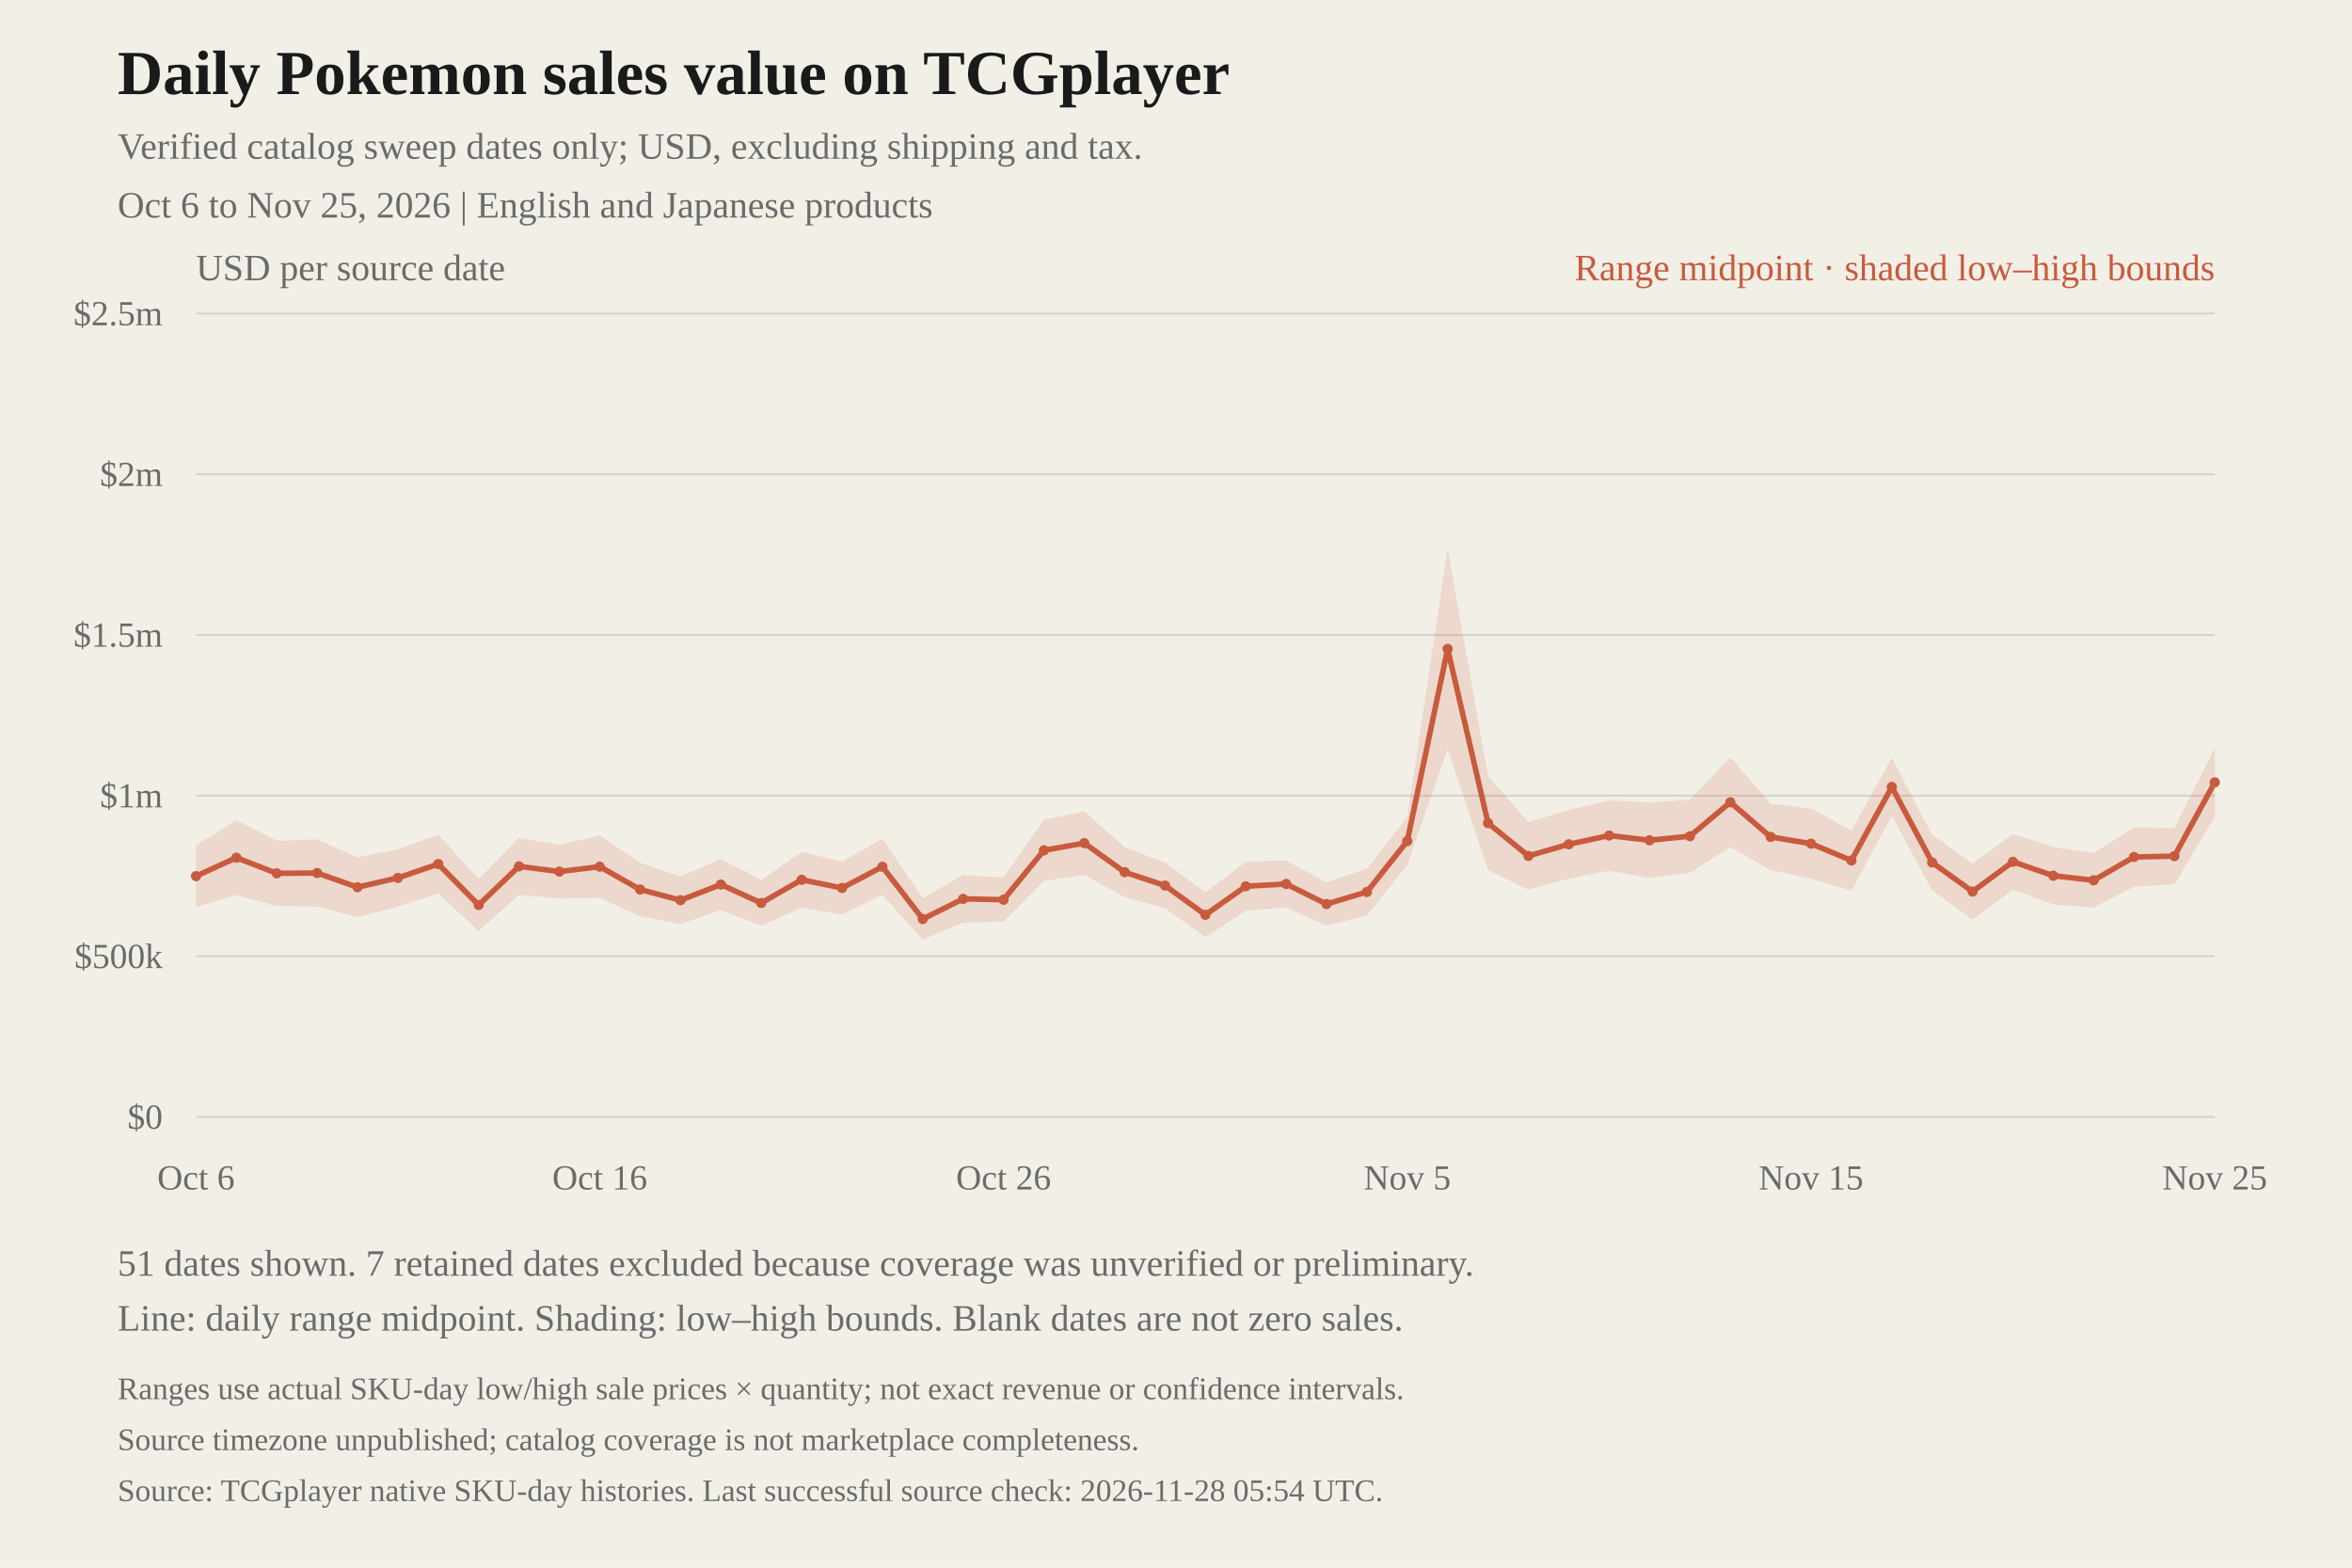
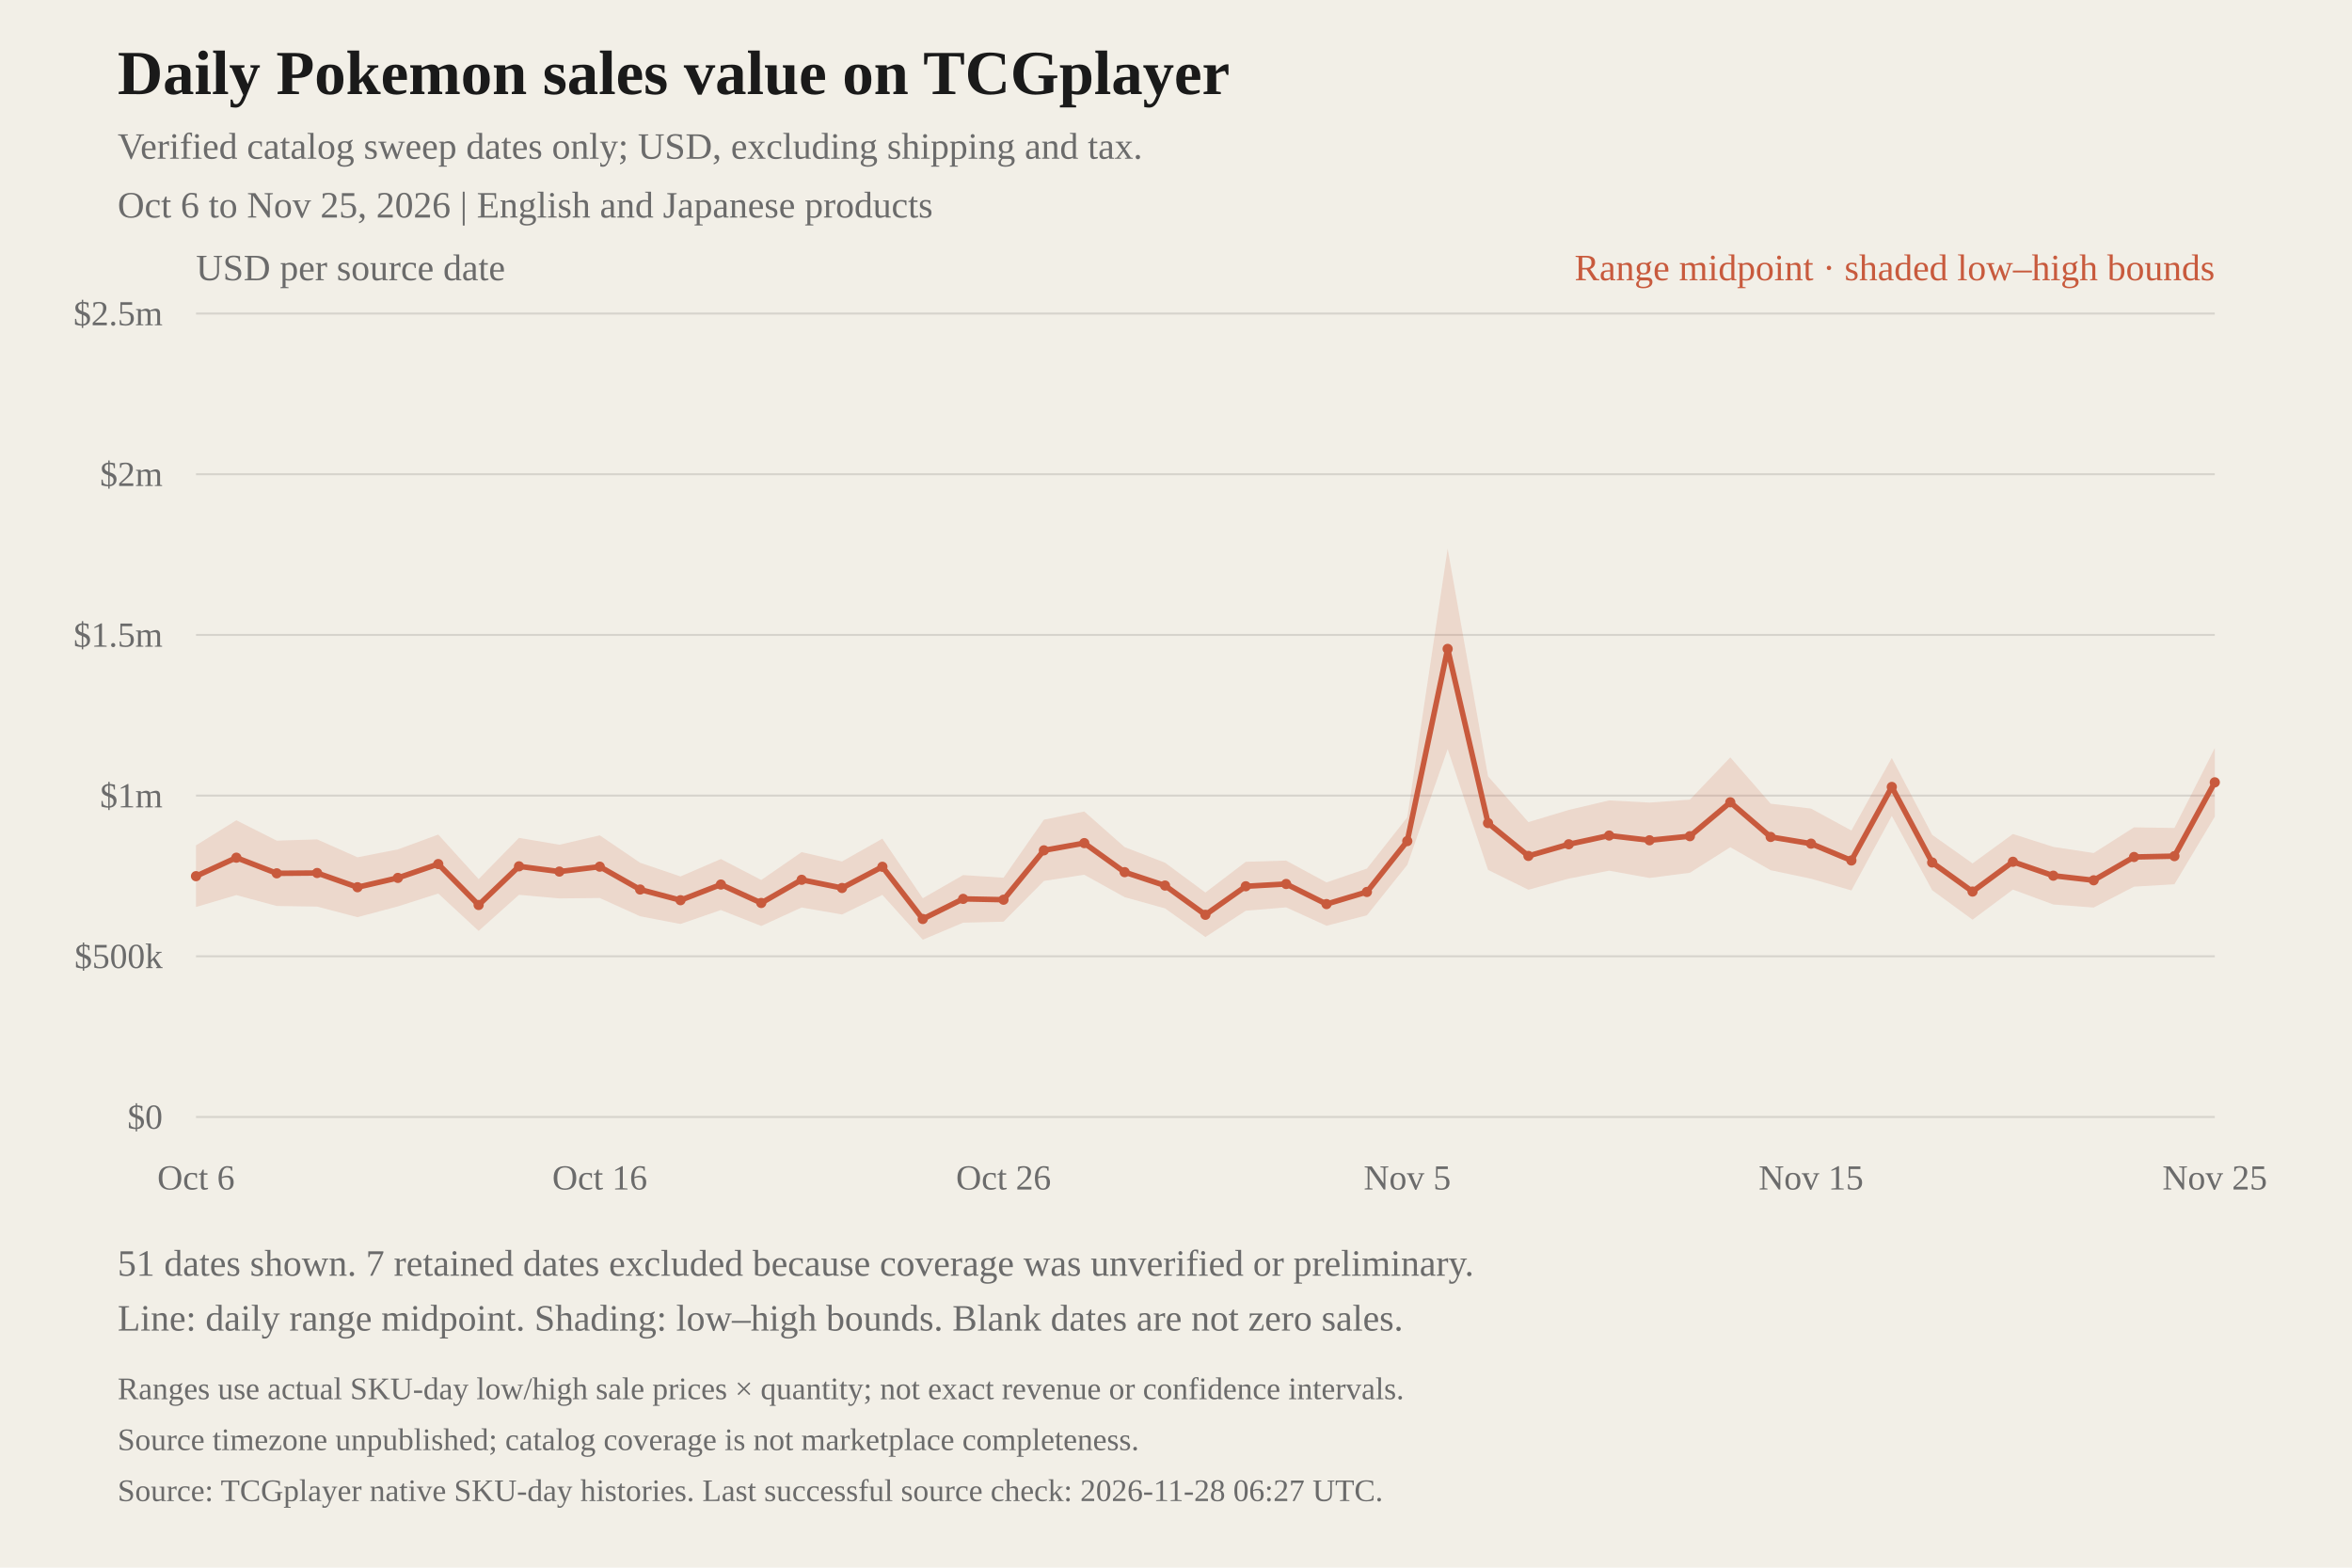
<svg xmlns="http://www.w3.org/2000/svg" width="1200" height="800" viewBox="0 0 1200 800" role="img" aria-labelledby="title description">
  <style>text{font-family:Georgia,"Liberation Serif","Times New Roman",serif;fill:#1A1A1A;font-size:19px}.title{font-size:32px;font-weight:600}.muted,.axis{fill:#6B6B6B}.axis{font-size:18px}.note{font-size:16px;fill:#6B6B6B}.grid{stroke:#D6D3CC;stroke-width:1}</style>
  <rect data-role="background" width="1200" height="800" fill="#F2EFE7" />
  <text x="60" y="48" class="title">Daily Pokemon sales value on TCGplayer</text>
  <text x="60" y="81" class="muted">Verified catalog sweep dates only; USD, excluding shipping and tax.</text>
  <text x="60" y="111" class="muted">Oct 6 to Nov 25, 2026 | English and Japanese products</text>
  <text x="100" y="143" class="muted">USD per source date</text>
  <text x="1130" y="143" text-anchor="end" style="fill:#C85A3D">Range midpoint · shaded low–high bounds</text>
  <path d="M100,570H1130" class="grid" />
  <text x="83" y="576" class="axis" text-anchor="end">$0</text>
  <path d="M100,488H1130" class="grid" />
  <text x="83" y="494" class="axis" text-anchor="end">$500k</text>
  <path d="M100,406H1130" class="grid" />
  <text x="83" y="412" class="axis" text-anchor="end">$1m</text>
  <path d="M100,324H1130" class="grid" />
  <text x="83" y="330" class="axis" text-anchor="end">$1.5m</text>
  <path d="M100,242H1130" class="grid" />
  <text x="83" y="248" class="axis" text-anchor="end">$2m</text>
  <path d="M100,160H1130" class="grid" />
  <text x="83" y="166" class="axis" text-anchor="end">$2.5m</text>
-   <polygon data-series="daily-band" points="100,431.395 120.6,418.596 141.2,428.993 161.8,428.347 182.4,437.483 203,433.454 223.6,425.889 244.2,448.6 264.8,427.569 285.4,431.071 306,426.287 326.6,440.279 347.2,447.253 367.8,438.369 388.4,449.058 409,434.841 429.6,439.616 450.2,427.977 470.8,458.392 491.4,446.556 512,447.917 532.6,418.306 553.2,414.107 573.8,432.3 594.4,440.237 615,455.468 635.6,439.795 656.2,439.167 676.8,450.3 697.4,443.246 718,417.086 738.6,280.025 759.2,396.152 779.8,419.531 800.4,413.314 821,408.457 841.6,409.565 862.2,408.054 882.8,386.495 903.4,410.125 924,412.627 944.6,423.828 965.2,386.807 985.8,426.008 1006.4,440.612 1027,425.587 1047.6,432.172 1068.2,435.314 1088.8,422.196 1109.4,422.536 1130,381.683 1130,416.759 1109.4,451.243 1088.8,452.462 1068.2,463.125 1047.6,461.564 1027,453.951 1006.4,469.323 985.8,454.266 965.2,416.353 944.6,454.391 924,448.407 903.4,444.074 882.8,432.337 862.2,445.372 841.6,448.032 821,444.308 800.4,448.357 779.8,454.037 759.2,443.907 738.6,382.246 718,441.352 697.4,467.087 676.8,472.409 656.2,463.03 635.6,464.752 615,478.179 594.4,463.559 573.8,457.823 553.2,446.38 532.6,449.56 512,470.34 491.4,470.849 470.8,479.541 450.2,456.674 429.6,466.671 409,463.09 388.4,472.524 367.8,464.4 347.2,471.512 326.6,467.575 306,458.248 285.4,458.461 264.8,456.626 244.2,475.046 223.6,455.971 203,462.546 182.4,468.031 161.8,462.639 141.2,462.325 120.6,456.767 100,462.839" fill="#C85A3D" fill-opacity="0.16" />
-   <polyline data-series="daily-midpoint" points="100,447.117 120.6,437.682 141.2,445.659 161.8,445.493 182.4,452.757 203,448 223.6,440.93 244.2,461.823 264.8,442.097 285.4,444.766 306,442.267 326.6,453.927 347.2,459.382 367.8,451.384 388.4,460.791 409,448.965 429.6,453.144 450.2,442.326 470.8,468.967 491.4,458.703 512,459.128 532.6,433.933 553.2,430.244 573.8,445.061 594.4,451.898 615,466.824 635.6,452.274 656.2,451.099 676.8,461.355 697.4,455.167 718,429.219 738.6,331.135 759.2,420.029 779.8,436.784 800.4,430.836 821,426.383 841.6,428.798 862.2,426.713 882.8,409.416 903.4,427.099 924,430.517 944.6,439.11 965.2,401.58 985.8,440.137 1006.4,454.968 1027,439.769 1047.6,446.868 1068.2,449.22 1088.8,437.329 1109.4,436.89 1130,399.221" fill="none" stroke="#C85A3D" stroke-width="2.8" stroke-linejoin="round" stroke-linecap="round" />
+   <polygon data-series="daily-band" points="100,431.395 120.6,418.596 141.2,428.993 161.8,428.347 182.4,437.483 203,433.454 223.6,425.889 244.2,448.6 264.8,427.569 285.4,431.071 306,426.287 326.6,440.279 347.2,447.253 367.8,438.369 388.4,449.058 409,434.841 429.6,439.616 450.2,427.977 470.8,458.392 491.4,446.556 512,447.917 532.6,418.306 553.2,414.107 573.8,432.3 594.4,440.237 615,455.468 635.6,439.795 656.2,439.169 676.8,450.3 697.4,443.246 718,417.086 738.6,280.025 759.2,396.152 779.8,419.531 800.4,413.314 821,408.457 841.6,409.565 862.2,408.054 882.8,386.495 903.4,410.126 924,412.627 944.6,423.828 965.2,386.807 985.8,426.008 1006.4,440.612 1027,425.587 1047.6,432.172 1068.2,435.314 1088.8,422.197 1109.4,422.536 1130,381.689 1130,416.763 1109.4,451.243 1088.8,452.462 1068.2,463.125 1047.6,461.564 1027,453.951 1006.4,469.323 985.8,454.266 965.2,416.353 944.6,454.391 924,448.407 903.4,444.074 882.8,432.337 862.2,445.372 841.6,448.032 821,444.309 800.4,448.357 779.8,454.037 759.2,443.907 738.6,382.246 718,441.352 697.4,467.087 676.8,472.409 656.2,463.031 635.6,464.752 615,478.179 594.4,463.559 573.8,457.823 553.2,446.38 532.6,449.56 512,470.34 491.4,470.849 470.8,479.541 450.2,456.674 429.6,466.671 409,463.09 388.4,472.524 367.8,464.4 347.2,471.512 326.6,467.575 306,458.248 285.4,458.461 264.8,456.626 244.2,475.046 223.6,455.971 203,462.546 182.4,468.031 161.8,462.639 141.2,462.325 120.6,456.767 100,462.839" fill="#C85A3D" fill-opacity="0.16" />
+   <polyline data-series="daily-midpoint" points="100,447.117 120.6,437.682 141.2,445.659 161.8,445.493 182.4,452.757 203,448 223.6,440.93 244.2,461.823 264.8,442.097 285.4,444.766 306,442.267 326.6,453.927 347.2,459.382 367.8,451.384 388.4,460.791 409,448.965 429.6,453.144 450.2,442.326 470.8,468.967 491.4,458.703 512,459.128 532.6,433.933 553.2,430.244 573.8,445.061 594.4,451.898 615,466.824 635.6,452.274 656.2,451.1 676.8,461.355 697.4,455.167 718,429.219 738.6,331.135 759.2,420.029 779.8,436.784 800.4,430.836 821,426.383 841.6,428.798 862.2,426.713 882.8,409.416 903.4,427.1 924,430.517 944.6,439.11 965.2,401.58 985.8,440.137 1006.4,454.968 1027,439.769 1047.6,446.868 1068.2,449.22 1088.8,437.33 1109.4,436.89 1130,399.226" fill="none" stroke="#C85A3D" stroke-width="2.8" stroke-linejoin="round" stroke-linecap="round" />
  <circle data-series="daily-observation" cx="100" cy="447.117" r="2.6" fill="#C85A3D" />
  <circle data-series="daily-observation" cx="120.6" cy="437.682" r="2.6" fill="#C85A3D" />
  <circle data-series="daily-observation" cx="141.2" cy="445.659" r="2.6" fill="#C85A3D" />
  <circle data-series="daily-observation" cx="161.8" cy="445.493" r="2.6" fill="#C85A3D" />
  <circle data-series="daily-observation" cx="182.4" cy="452.757" r="2.6" fill="#C85A3D" />
  <circle data-series="daily-observation" cx="203" cy="448" r="2.6" fill="#C85A3D" />
  <circle data-series="daily-observation" cx="223.6" cy="440.93" r="2.6" fill="#C85A3D" />
  <circle data-series="daily-observation" cx="244.2" cy="461.823" r="2.6" fill="#C85A3D" />
  <circle data-series="daily-observation" cx="264.8" cy="442.097" r="2.6" fill="#C85A3D" />
  <circle data-series="daily-observation" cx="285.4" cy="444.766" r="2.6" fill="#C85A3D" />
  <circle data-series="daily-observation" cx="306" cy="442.267" r="2.6" fill="#C85A3D" />
  <circle data-series="daily-observation" cx="326.6" cy="453.927" r="2.6" fill="#C85A3D" />
  <circle data-series="daily-observation" cx="347.2" cy="459.382" r="2.6" fill="#C85A3D" />
  <circle data-series="daily-observation" cx="367.8" cy="451.384" r="2.6" fill="#C85A3D" />
  <circle data-series="daily-observation" cx="388.4" cy="460.791" r="2.6" fill="#C85A3D" />
  <circle data-series="daily-observation" cx="409" cy="448.965" r="2.6" fill="#C85A3D" />
  <circle data-series="daily-observation" cx="429.6" cy="453.144" r="2.6" fill="#C85A3D" />
  <circle data-series="daily-observation" cx="450.2" cy="442.326" r="2.6" fill="#C85A3D" />
  <circle data-series="daily-observation" cx="470.8" cy="468.967" r="2.6" fill="#C85A3D" />
  <circle data-series="daily-observation" cx="491.4" cy="458.703" r="2.6" fill="#C85A3D" />
  <circle data-series="daily-observation" cx="512" cy="459.128" r="2.6" fill="#C85A3D" />
  <circle data-series="daily-observation" cx="532.6" cy="433.933" r="2.6" fill="#C85A3D" />
  <circle data-series="daily-observation" cx="553.2" cy="430.244" r="2.6" fill="#C85A3D" />
  <circle data-series="daily-observation" cx="573.8" cy="445.061" r="2.6" fill="#C85A3D" />
  <circle data-series="daily-observation" cx="594.4" cy="451.898" r="2.6" fill="#C85A3D" />
  <circle data-series="daily-observation" cx="615" cy="466.824" r="2.6" fill="#C85A3D" />
  <circle data-series="daily-observation" cx="635.6" cy="452.274" r="2.6" fill="#C85A3D" />
-   <circle data-series="daily-observation" cx="656.2" cy="451.099" r="2.6" fill="#C85A3D" />
+   <circle data-series="daily-observation" cx="656.2" cy="451.1" r="2.6" fill="#C85A3D" />
  <circle data-series="daily-observation" cx="676.8" cy="461.355" r="2.6" fill="#C85A3D" />
  <circle data-series="daily-observation" cx="697.4" cy="455.167" r="2.6" fill="#C85A3D" />
  <circle data-series="daily-observation" cx="718" cy="429.219" r="2.6" fill="#C85A3D" />
  <circle data-series="daily-observation" cx="738.6" cy="331.135" r="2.6" fill="#C85A3D" />
  <circle data-series="daily-observation" cx="759.2" cy="420.029" r="2.6" fill="#C85A3D" />
  <circle data-series="daily-observation" cx="779.8" cy="436.784" r="2.6" fill="#C85A3D" />
  <circle data-series="daily-observation" cx="800.4" cy="430.836" r="2.6" fill="#C85A3D" />
  <circle data-series="daily-observation" cx="821" cy="426.383" r="2.6" fill="#C85A3D" />
  <circle data-series="daily-observation" cx="841.6" cy="428.798" r="2.6" fill="#C85A3D" />
  <circle data-series="daily-observation" cx="862.2" cy="426.713" r="2.6" fill="#C85A3D" />
  <circle data-series="daily-observation" cx="882.8" cy="409.416" r="2.6" fill="#C85A3D" />
-   <circle data-series="daily-observation" cx="903.4" cy="427.099" r="2.6" fill="#C85A3D" />
+   <circle data-series="daily-observation" cx="903.4" cy="427.1" r="2.6" fill="#C85A3D" />
  <circle data-series="daily-observation" cx="924" cy="430.517" r="2.6" fill="#C85A3D" />
  <circle data-series="daily-observation" cx="944.6" cy="439.11" r="2.6" fill="#C85A3D" />
  <circle data-series="daily-observation" cx="965.2" cy="401.58" r="2.6" fill="#C85A3D" />
  <circle data-series="daily-observation" cx="985.8" cy="440.137" r="2.6" fill="#C85A3D" />
  <circle data-series="daily-observation" cx="1006.4" cy="454.968" r="2.6" fill="#C85A3D" />
  <circle data-series="daily-observation" cx="1027" cy="439.769" r="2.6" fill="#C85A3D" />
  <circle data-series="daily-observation" cx="1047.6" cy="446.868" r="2.6" fill="#C85A3D" />
  <circle data-series="daily-observation" cx="1068.2" cy="449.22" r="2.6" fill="#C85A3D" />
-   <circle data-series="daily-observation" cx="1088.8" cy="437.329" r="2.6" fill="#C85A3D" />
+   <circle data-series="daily-observation" cx="1088.8" cy="437.33" r="2.6" fill="#C85A3D" />
  <circle data-series="daily-observation" cx="1109.4" cy="436.89" r="2.6" fill="#C85A3D" />
-   <circle data-series="daily-observation" cx="1130" cy="399.221" r="2.6" fill="#C85A3D" />
+   <circle data-series="daily-observation" cx="1130" cy="399.226" r="2.6" fill="#C85A3D" />
  <text x="100" y="607" class="axis" text-anchor="middle">Oct 6</text>
  <text x="306" y="607" class="axis" text-anchor="middle">Oct 16</text>
  <text x="512" y="607" class="axis" text-anchor="middle">Oct 26</text>
  <text x="718" y="607" class="axis" text-anchor="middle">Nov 5</text>
  <text x="924" y="607" class="axis" text-anchor="middle">Nov 15</text>
  <text x="1130" y="607" class="axis" text-anchor="middle">Nov 25</text>
  <text x="60" y="651" class="muted">51 dates shown. 7 retained dates excluded because coverage was unverified or preliminary.</text>
  <text x="60" y="679" class="muted">Line: daily range midpoint. Shading: low–high bounds. Blank dates are not zero sales.</text>
  <text x="60" y="714" class="note">Ranges use actual SKU-day low/high sale prices × quantity; not exact revenue or confidence intervals.</text>
  <text x="60" y="740" class="note">Source timezone unpublished; catalog coverage is not marketplace completeness.</text>
-   <text x="60" y="766" class="note">Source: TCGplayer native SKU-day histories. Last successful source check: 2026-11-28 05:54 UTC.</text>
+   <text x="60" y="766" class="note">Source: TCGplayer native SKU-day histories. Last successful source check: 2026-11-28 06:27 UTC.</text>
</svg>
